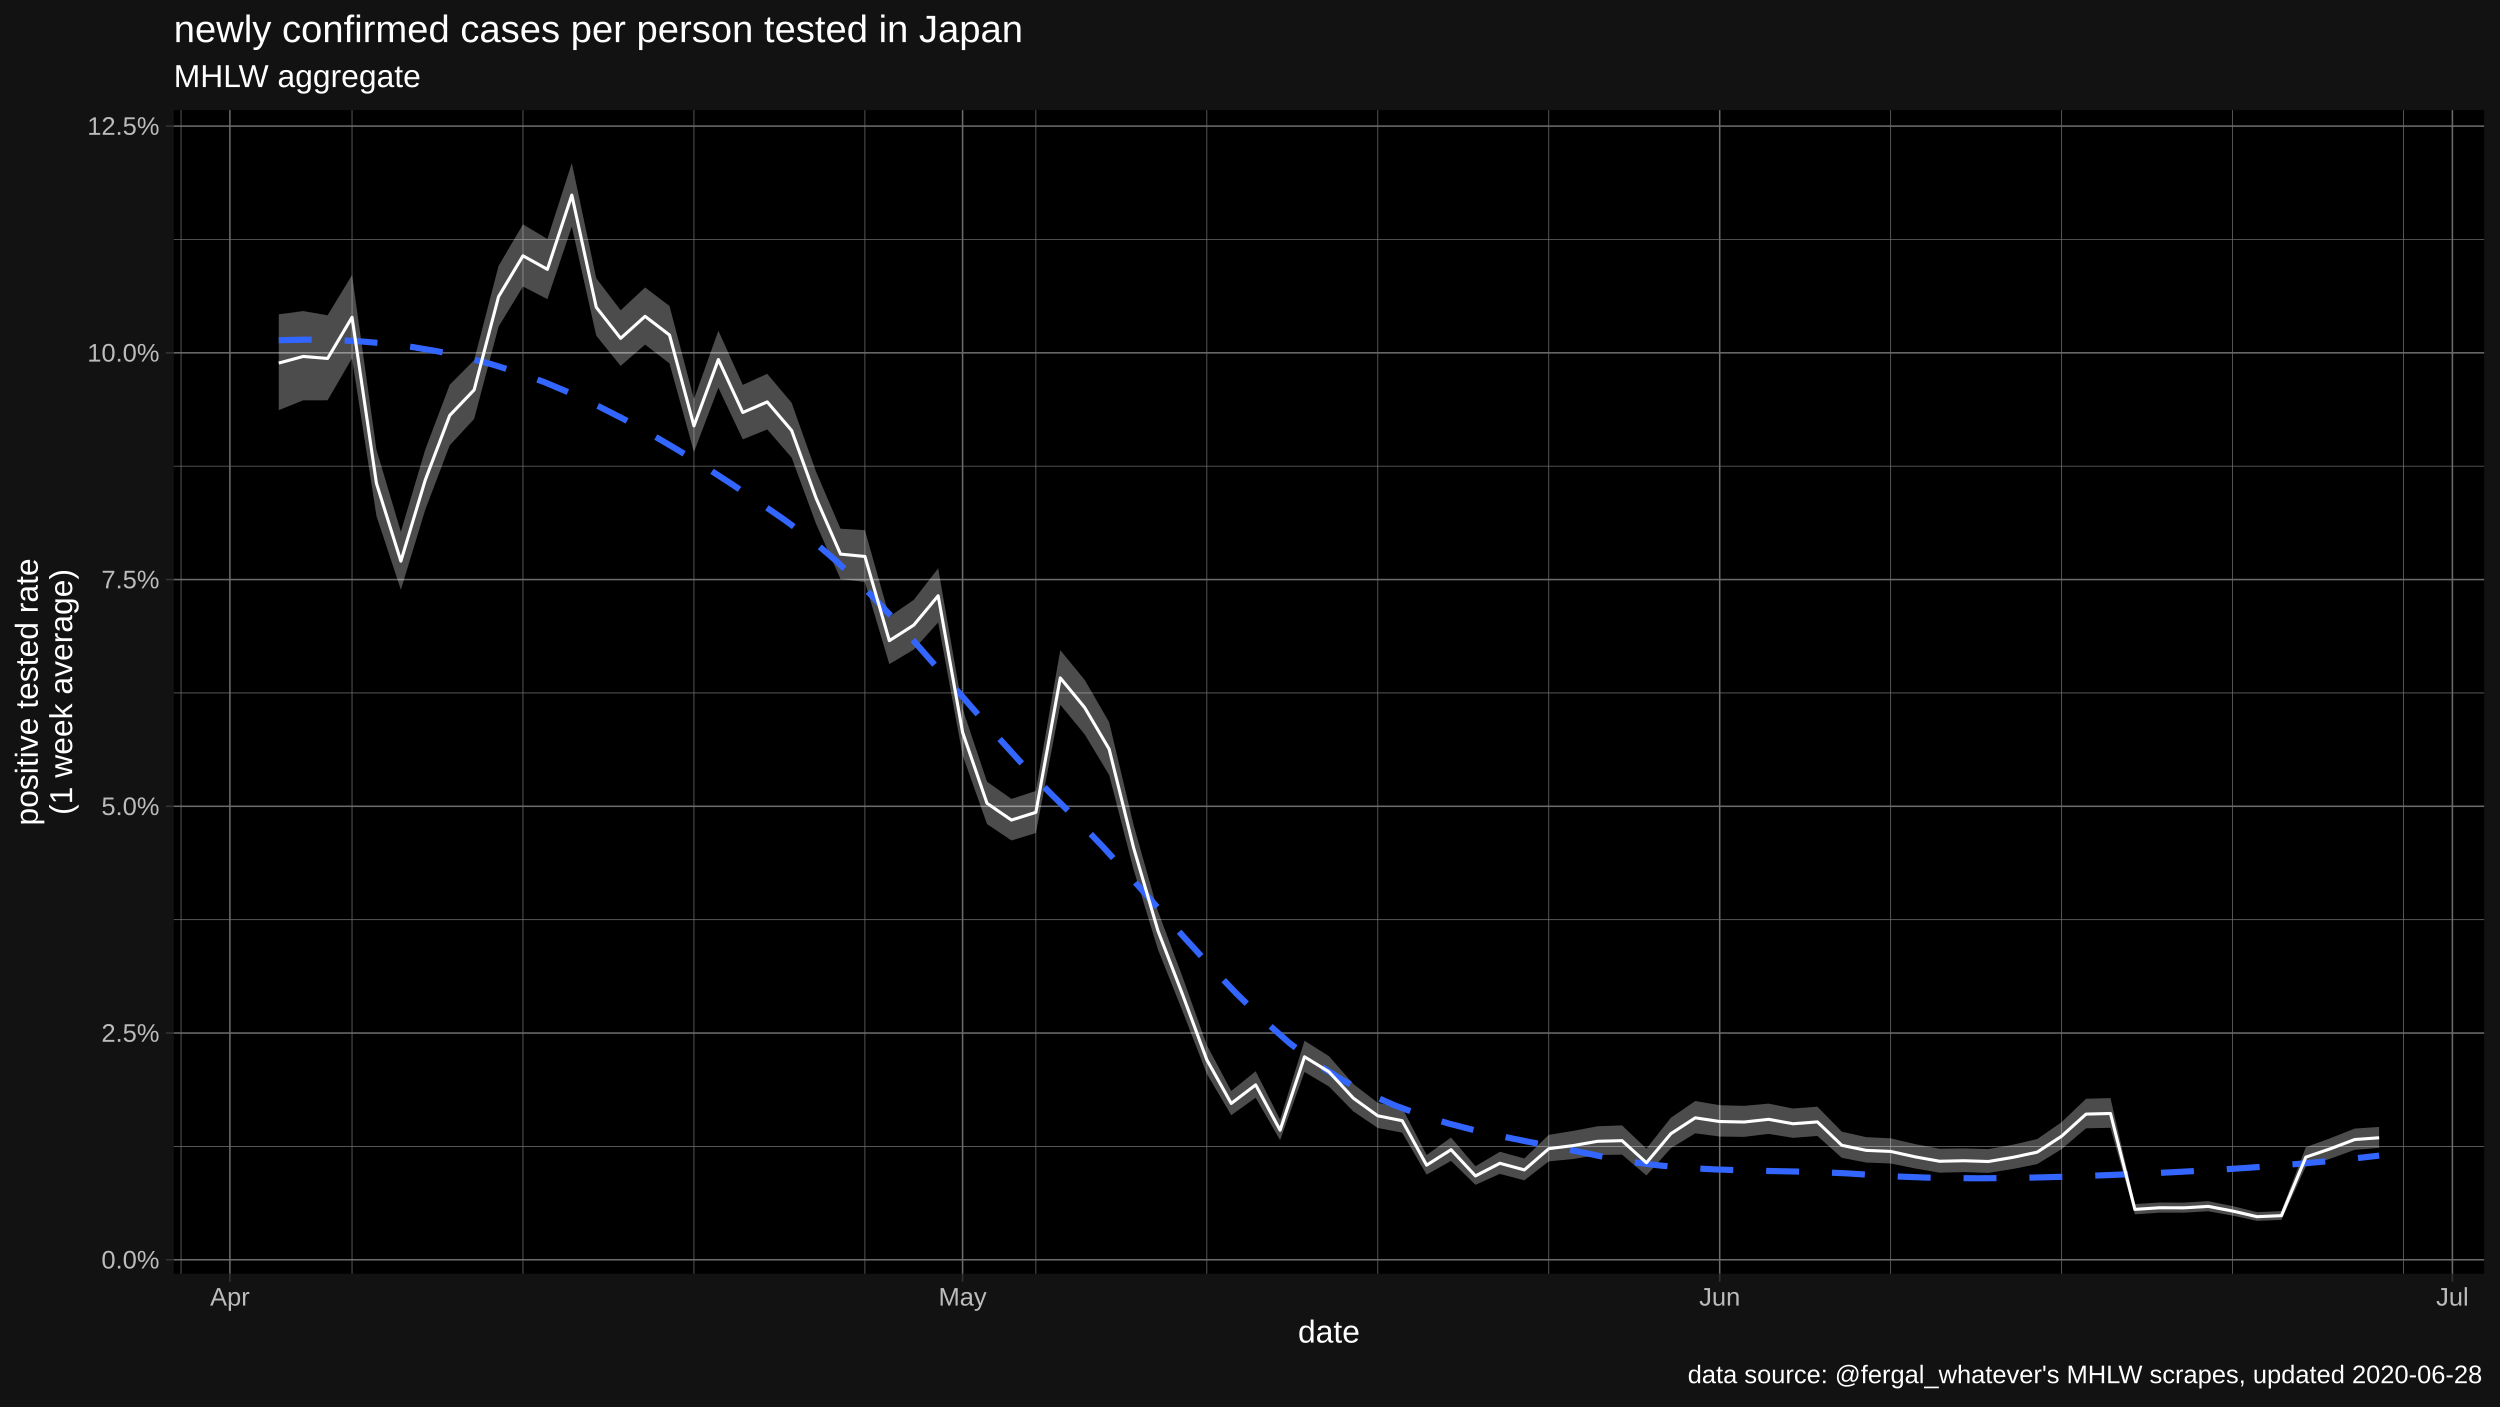
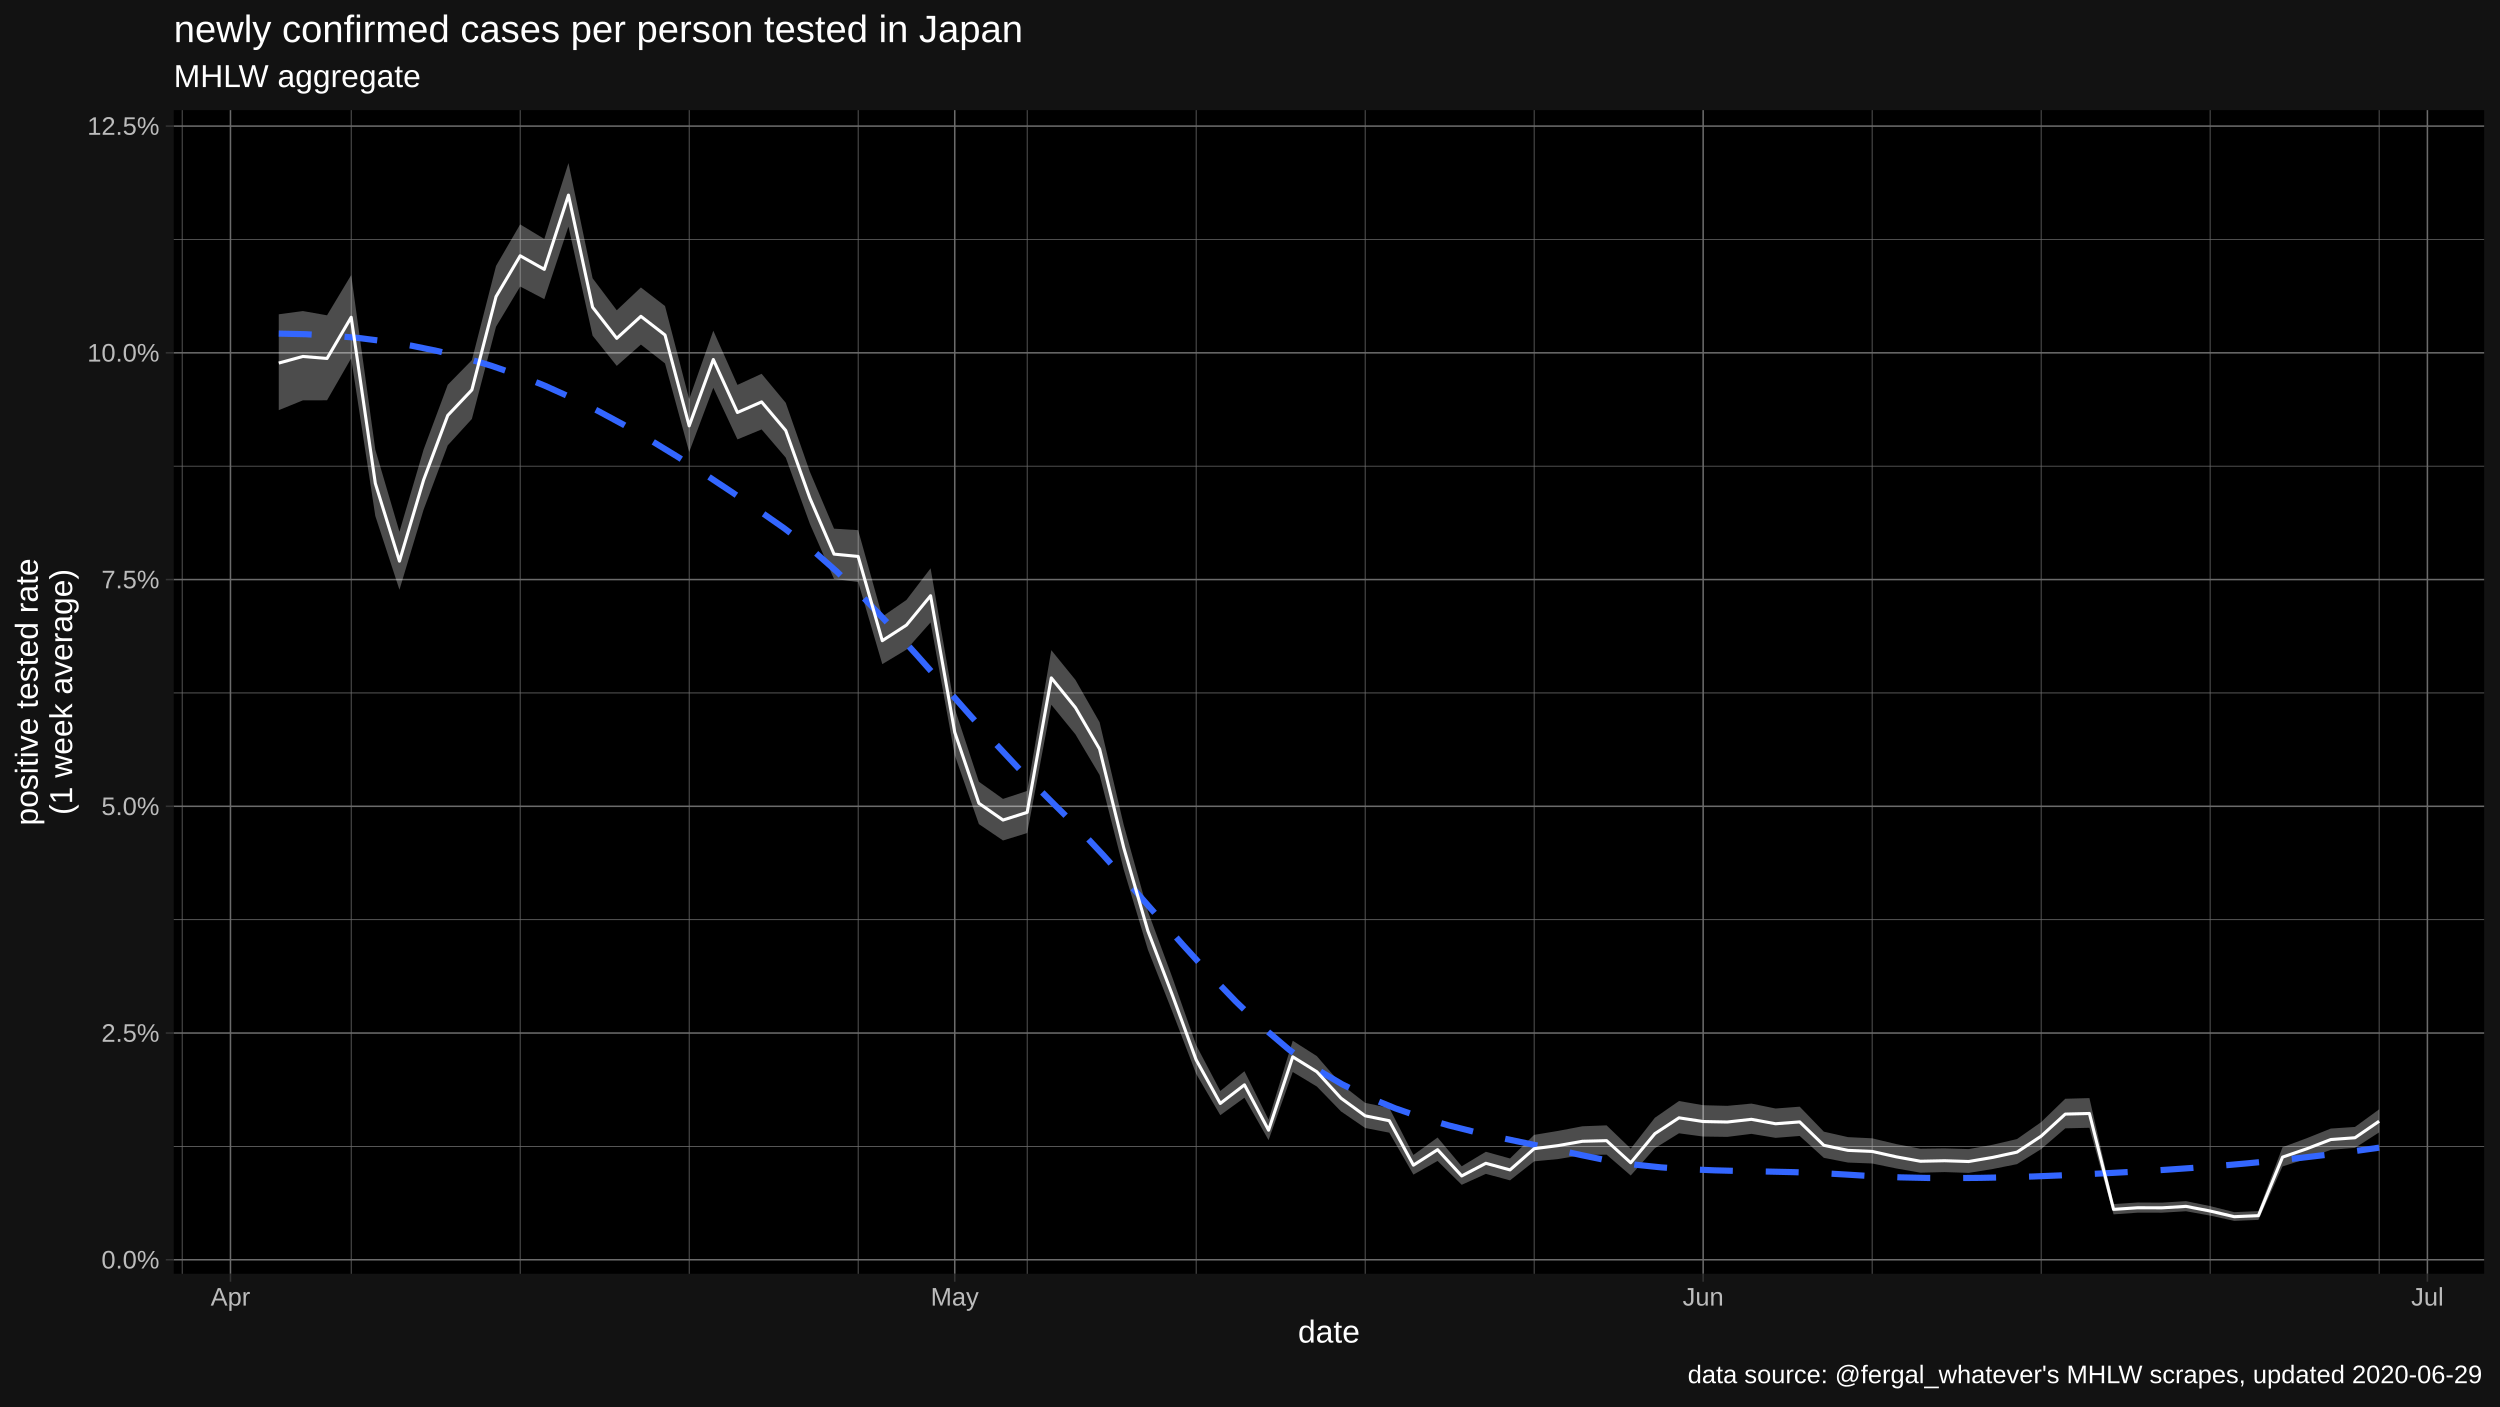
<svg xmlns="http://www.w3.org/2000/svg" viewBox="0 0 864.00 486.00">
  <defs>
    <style type="text/css">
    line, polyline, polygon, path, rect, circle {
      fill: none;
      stroke: #000000;
      stroke-linecap: round;
      stroke-linejoin: round;
      stroke-miterlimit: 10.00;
    }
  </style>
  </defs>
  <rect width="100%" height="100%" style="stroke: none; fill: #FFFFFF;" />
  <rect x="0.00" y="0.00" width="864.00" height="486.00" style="stroke-width: 1.07; stroke: #121212; fill: #121212;" />
  <defs>
    <clipPath id="cpNjAuMDR8ODU4LjUyfDQ0MC4yMnwzOC4wNw==">
      <rect x="60.04" y="38.07" width="798.48" height="402.15" />
    </clipPath>
  </defs>
  <rect x="60.04" y="38.07" width="798.48" height="402.15" style="stroke-width: 1.07; stroke: none; fill: #000000;" clip-path="url(#cpNjAuMDR8ODU4LjUyfDQ0MC4yMnwzOC4wNw==)" />
  <polyline points="60.04,396.19 858.52,396.19 " style="stroke-width: 0.27; stroke: #6B6B6B; stroke-linecap: butt;" clip-path="url(#cpNjAuMDR8ODU4LjUyfDQ0MC4yMnwzOC4wNw==)" />
  <polyline points="60.04,317.83 858.52,317.83 " style="stroke-width: 0.27; stroke: #6B6B6B; stroke-linecap: butt;" clip-path="url(#cpNjAuMDR8ODU4LjUyfDQ0MC4yMnwzOC4wNw==)" />
  <polyline points="60.04,239.47 858.52,239.47 " style="stroke-width: 0.27; stroke: #6B6B6B; stroke-linecap: butt;" clip-path="url(#cpNjAuMDR8ODU4LjUyfDQ0MC4yMnwzOC4wNw==)" />
  <polyline points="60.04,161.11 858.52,161.11 " style="stroke-width: 0.27; stroke: #6B6B6B; stroke-linecap: butt;" clip-path="url(#cpNjAuMDR8ODU4LjUyfDQ0MC4yMnwzOC4wNw==)" />
  <polyline points="60.04,82.75 858.52,82.75 " style="stroke-width: 0.27; stroke: #6B6B6B; stroke-linecap: butt;" clip-path="url(#cpNjAuMDR8ODU4LjUyfDQ0MC4yMnwzOC4wNw==)" />
-   <polyline points="62.57,440.22 62.57,38.07 " style="stroke-width: 0.27; stroke: #6B6B6B; stroke-linecap: butt;" clip-path="url(#cpNjAuMDR8ODU4LjUyfDQ0MC4yMnwzOC4wNw==)" />
-   <polyline points="121.66,440.22 121.66,38.07 " style="stroke-width: 0.27; stroke: #6B6B6B; stroke-linecap: butt;" clip-path="url(#cpNjAuMDR8ODU4LjUyfDQ0MC4yMnwzOC4wNw==)" />
-   <polyline points="180.74,440.22 180.74,38.07 " style="stroke-width: 0.27; stroke: #6B6B6B; stroke-linecap: butt;" clip-path="url(#cpNjAuMDR8ODU4LjUyfDQ0MC4yMnwzOC4wNw==)" />
-   <polyline points="239.83,440.22 239.83,38.07 " style="stroke-width: 0.27; stroke: #6B6B6B; stroke-linecap: butt;" clip-path="url(#cpNjAuMDR8ODU4LjUyfDQ0MC4yMnwzOC4wNw==)" />
-   <polyline points="298.91,440.22 298.91,38.07 " style="stroke-width: 0.27; stroke: #6B6B6B; stroke-linecap: butt;" clip-path="url(#cpNjAuMDR8ODU4LjUyfDQ0MC4yMnwzOC4wNw==)" />
-   <polyline points="357.99,440.22 357.99,38.07 " style="stroke-width: 0.27; stroke: #6B6B6B; stroke-linecap: butt;" clip-path="url(#cpNjAuMDR8ODU4LjUyfDQ0MC4yMnwzOC4wNw==)" />
-   <polyline points="417.08,440.22 417.08,38.07 " style="stroke-width: 0.27; stroke: #6B6B6B; stroke-linecap: butt;" clip-path="url(#cpNjAuMDR8ODU4LjUyfDQ0MC4yMnwzOC4wNw==)" />
-   <polyline points="476.16,440.22 476.16,38.07 " style="stroke-width: 0.27; stroke: #6B6B6B; stroke-linecap: butt;" clip-path="url(#cpNjAuMDR8ODU4LjUyfDQ0MC4yMnwzOC4wNw==)" />
-   <polyline points="535.25,440.22 535.25,38.07 " style="stroke-width: 0.27; stroke: #6B6B6B; stroke-linecap: butt;" clip-path="url(#cpNjAuMDR8ODU4LjUyfDQ0MC4yMnwzOC4wNw==)" />
-   <polyline points="653.41,440.22 653.41,38.07 " style="stroke-width: 0.27; stroke: #6B6B6B; stroke-linecap: butt;" clip-path="url(#cpNjAuMDR8ODU4LjUyfDQ0MC4yMnwzOC4wNw==)" />
-   <polyline points="712.50,440.22 712.50,38.07 " style="stroke-width: 0.27; stroke: #6B6B6B; stroke-linecap: butt;" clip-path="url(#cpNjAuMDR8ODU4LjUyfDQ0MC4yMnwzOC4wNw==)" />
-   <polyline points="771.58,440.22 771.58,38.07 " style="stroke-width: 0.27; stroke: #6B6B6B; stroke-linecap: butt;" clip-path="url(#cpNjAuMDR8ODU4LjUyfDQ0MC4yMnwzOC4wNw==)" />
-   <polyline points="830.67,440.22 830.67,38.07 " style="stroke-width: 0.27; stroke: #6B6B6B; stroke-linecap: butt;" clip-path="url(#cpNjAuMDR8ODU4LjUyfDQ0MC4yMnwzOC4wNw==)" />
+   <polyline points="62.96,440.22 62.96,38.07 " style="stroke-width: 0.27; stroke: #6B6B6B; stroke-linecap: butt;" clip-path="url(#cpNjAuMDR8ODU4LjUyfDQ0MC4yMnwzOC4wNw==)" />
+   <polyline points="121.37,440.22 121.37,38.07 " style="stroke-width: 0.27; stroke: #6B6B6B; stroke-linecap: butt;" clip-path="url(#cpNjAuMDR8ODU4LjUyfDQ0MC4yMnwzOC4wNw==)" />
+   <polyline points="179.77,440.22 179.77,38.07 " style="stroke-width: 0.27; stroke: #6B6B6B; stroke-linecap: butt;" clip-path="url(#cpNjAuMDR8ODU4LjUyfDQ0MC4yMnwzOC4wNw==)" />
+   <polyline points="238.18,440.22 238.18,38.07 " style="stroke-width: 0.27; stroke: #6B6B6B; stroke-linecap: butt;" clip-path="url(#cpNjAuMDR8ODU4LjUyfDQ0MC4yMnwzOC4wNw==)" />
+   <polyline points="296.58,440.22 296.58,38.07 " style="stroke-width: 0.27; stroke: #6B6B6B; stroke-linecap: butt;" clip-path="url(#cpNjAuMDR8ODU4LjUyfDQ0MC4yMnwzOC4wNw==)" />
+   <polyline points="354.99,440.22 354.99,38.07 " style="stroke-width: 0.27; stroke: #6B6B6B; stroke-linecap: butt;" clip-path="url(#cpNjAuMDR8ODU4LjUyfDQ0MC4yMnwzOC4wNw==)" />
+   <polyline points="413.39,440.22 413.39,38.07 " style="stroke-width: 0.27; stroke: #6B6B6B; stroke-linecap: butt;" clip-path="url(#cpNjAuMDR8ODU4LjUyfDQ0MC4yMnwzOC4wNw==)" />
+   <polyline points="471.80,440.22 471.80,38.07 " style="stroke-width: 0.27; stroke: #6B6B6B; stroke-linecap: butt;" clip-path="url(#cpNjAuMDR8ODU4LjUyfDQ0MC4yMnwzOC4wNw==)" />
+   <polyline points="530.20,440.22 530.20,38.07 " style="stroke-width: 0.27; stroke: #6B6B6B; stroke-linecap: butt;" clip-path="url(#cpNjAuMDR8ODU4LjUyfDQ0MC4yMnwzOC4wNw==)" />
+   <polyline points="647.01,440.22 647.01,38.07 " style="stroke-width: 0.27; stroke: #6B6B6B; stroke-linecap: butt;" clip-path="url(#cpNjAuMDR8ODU4LjUyfDQ0MC4yMnwzOC4wNw==)" />
+   <polyline points="705.42,440.22 705.42,38.07 " style="stroke-width: 0.27; stroke: #6B6B6B; stroke-linecap: butt;" clip-path="url(#cpNjAuMDR8ODU4LjUyfDQ0MC4yMnwzOC4wNw==)" />
+   <polyline points="763.82,440.22 763.82,38.07 " style="stroke-width: 0.27; stroke: #6B6B6B; stroke-linecap: butt;" clip-path="url(#cpNjAuMDR8ODU4LjUyfDQ0MC4yMnwzOC4wNw==)" />
+   <polyline points="822.23,440.22 822.23,38.07 " style="stroke-width: 0.27; stroke: #6B6B6B; stroke-linecap: butt;" clip-path="url(#cpNjAuMDR8ODU4LjUyfDQ0MC4yMnwzOC4wNw==)" />
  <polyline points="60.04,435.37 858.52,435.37 " style="stroke-width: 0.53; stroke: #6B6B6B; stroke-linecap: butt;" clip-path="url(#cpNjAuMDR8ODU4LjUyfDQ0MC4yMnwzOC4wNw==)" />
  <polyline points="60.04,357.01 858.52,357.01 " style="stroke-width: 0.53; stroke: #6B6B6B; stroke-linecap: butt;" clip-path="url(#cpNjAuMDR8ODU4LjUyfDQ0MC4yMnwzOC4wNw==)" />
  <polyline points="60.04,278.65 858.52,278.65 " style="stroke-width: 0.53; stroke: #6B6B6B; stroke-linecap: butt;" clip-path="url(#cpNjAuMDR8ODU4LjUyfDQ0MC4yMnwzOC4wNw==)" />
  <polyline points="60.04,200.29 858.52,200.29 " style="stroke-width: 0.53; stroke: #6B6B6B; stroke-linecap: butt;" clip-path="url(#cpNjAuMDR8ODU4LjUyfDQ0MC4yMnwzOC4wNw==)" />
  <polyline points="60.04,121.93 858.52,121.93 " style="stroke-width: 0.53; stroke: #6B6B6B; stroke-linecap: butt;" clip-path="url(#cpNjAuMDR8ODU4LjUyfDQ0MC4yMnwzOC4wNw==)" />
  <polyline points="60.04,43.57 858.52,43.57 " style="stroke-width: 0.53; stroke: #6B6B6B; stroke-linecap: butt;" clip-path="url(#cpNjAuMDR8ODU4LjUyfDQ0MC4yMnwzOC4wNw==)" />
-   <polyline points="79.45,440.22 79.45,38.07 " style="stroke-width: 0.53; stroke: #6B6B6B; stroke-linecap: butt;" clip-path="url(#cpNjAuMDR8ODU4LjUyfDQ0MC4yMnwzOC4wNw==)" />
-   <polyline points="332.67,440.22 332.67,38.07 " style="stroke-width: 0.53; stroke: #6B6B6B; stroke-linecap: butt;" clip-path="url(#cpNjAuMDR8ODU4LjUyfDQ0MC4yMnwzOC4wNw==)" />
-   <polyline points="594.33,440.22 594.33,38.07 " style="stroke-width: 0.53; stroke: #6B6B6B; stroke-linecap: butt;" clip-path="url(#cpNjAuMDR8ODU4LjUyfDQ0MC4yMnwzOC4wNw==)" />
-   <polyline points="847.55,440.22 847.55,38.07 " style="stroke-width: 0.53; stroke: #6B6B6B; stroke-linecap: butt;" clip-path="url(#cpNjAuMDR8ODU4LjUyfDQ0MC4yMnwzOC4wNw==)" />
-   <polygon points="96.34,108.62 104.78,107.50 113.22,108.97 121.66,95.06 130.10,155.43 138.54,183.76 146.98,155.34 155.42,132.97 163.86,124.47 172.30,91.90 180.74,77.55 189.18,82.59 197.62,56.35 206.06,96.16 214.50,107.23 222.94,99.35 231.38,105.76 239.83,137.94 248.27,114.28 256.71,133.02 265.15,129.18 273.59,139.20 282.03,163.04 290.47,182.71 298.91,183.23 307.35,213.10 315.79,207.33 324.23,196.41 332.67,244.94 341.11,270.16 349.55,276.10 357.99,273.35 366.43,224.70 374.87,234.97 383.32,249.60 391.76,285.08 400.20,314.93 408.64,337.50 417.08,361.19 425.52,377.05 433.96,370.21 442.40,386.94 450.84,359.68 459.28,365.00 467.72,374.65 476.16,381.14 484.60,382.91 493.04,399.15 501.48,393.13 509.92,403.06 518.36,398.05 526.81,400.37 535.25,392.21 543.69,390.83 552.13,389.24 560.57,388.92 569.01,396.97 577.45,386.30 585.89,380.51 594.33,381.96 602.77,382.18 611.21,381.40 619.65,383.10 628.09,382.47 636.53,391.10 644.97,392.99 653.41,393.40 661.85,395.40 670.30,397.00 678.74,396.88 687.18,397.13 695.62,395.61 704.06,393.66 712.50,387.81 720.94,379.73 729.38,379.50 737.82,416.12 746.26,415.58 754.70,415.63 763.14,415.11 771.58,416.83 780.02,418.92 788.46,418.56 796.90,396.46 805.34,393.37 813.79,390.03 822.23,389.47 822.23,396.71 813.79,397.37 805.34,400.45 796.90,403.12 788.46,421.59 780.02,421.94 771.58,420.11 763.14,418.61 754.70,419.11 746.26,419.10 737.82,419.68 729.38,389.76 720.94,389.95 712.50,397.13 704.06,402.33 695.62,404.00 687.18,405.35 678.74,405.07 670.30,405.28 661.85,403.82 653.41,402.10 644.97,401.78 636.53,400.15 628.09,392.59 619.65,393.24 611.21,391.86 602.77,392.91 594.33,392.79 585.89,391.67 577.45,396.83 569.01,406.25 560.57,399.04 552.13,399.18 543.69,400.56 535.25,401.36 526.81,407.93 518.36,405.69 509.92,409.47 501.48,401.22 493.04,405.95 484.60,391.45 476.16,389.83 467.72,384.11 459.28,375.51 450.84,370.48 442.40,394.03 433.96,379.37 425.52,385.41 417.08,371.12 408.64,349.37 400.20,328.19 391.76,300.53 383.32,267.85 374.87,253.80 366.43,243.56 357.99,287.90 349.55,290.47 341.11,284.81 332.67,260.98 324.23,215.11 315.79,224.50 307.35,229.52 298.91,201.16 290.47,200.08 282.03,181.05 273.59,158.15 265.15,148.41 256.71,151.86 248.27,134.01 239.83,156.22 231.38,125.60 222.94,119.09 214.50,126.45 206.06,116.01 197.62,78.30 189.18,103.39 180.74,99.02 172.30,112.91 163.86,144.79 155.42,153.92 146.98,176.13 138.54,203.82 130.10,178.33 121.66,123.82 113.22,138.34 104.78,138.36 96.34,141.75 " style="stroke-width: 1.07; stroke: none; fill: #FFFFFF; fill-opacity: 0.30;" clip-path="url(#cpNjAuMDR8ODU4LjUyfDQ0MC4yMnwzOC4wNw==)" />
-   <polyline points="96.34,117.59 105.52,117.38 114.71,117.48 123.90,117.92 133.09,118.72 142.28,119.89 151.47,121.46 160.65,123.45 169.84,125.87 179.03,128.75 188.22,132.11 197.41,135.97 206.60,140.27 215.79,144.97 224.97,150.05 234.16,155.45 243.35,161.14 252.54,167.08 261.73,173.21 270.92,179.52 280.11,186.24 289.29,194.12 298.48,202.97 307.67,212.58 316.86,222.73 326.05,233.21 335.24,243.78 344.42,254.24 353.61,264.37 362.80,273.94 371.99,283.03 381.18,292.67 390.37,302.76 399.56,313.07 408.74,323.39 417.93,333.50 427.12,343.18 436.31,352.21 445.50,360.36 454.69,367.42 463.87,373.23 473.06,378.07 482.25,382.11 491.44,385.48 500.63,388.29 509.82,390.67 519.01,392.72 528.19,394.59 537.38,396.38 546.57,398.21 555.76,400.15 564.95,401.72 574.14,402.85 583.33,403.63 592.51,404.14 601.70,404.46 610.89,404.68 620.08,404.87 629.27,405.12 638.46,405.52 647.64,406.11 656.83,406.64 666.02,406.98 675.21,407.17 684.40,407.21 693.59,407.14 702.78,406.97 711.96,406.72 721.15,406.40 730.34,406.04 739.53,405.65 748.72,405.23 757.91,404.75 767.10,404.23 776.28,403.63 785.47,402.97 794.66,402.21 803.85,401.37 813.04,400.43 822.23,399.38 " style="stroke-width: 2.13; stroke: #3366FF; stroke-dasharray: 11.38,11.38; stroke-linecap: butt;" clip-path="url(#cpNjAuMDR8ODU4LjUyfDQ0MC4yMnwzOC4wNw==)" />
-   <polyline points="96.34,125.48 104.78,123.19 113.22,123.88 121.66,109.65 130.10,167.05 138.54,193.93 146.98,165.87 155.42,143.57 163.86,134.75 172.30,102.51 180.74,88.40 189.18,93.09 197.62,67.43 206.06,106.19 214.50,116.93 222.94,109.32 231.38,115.78 239.83,147.18 248.27,124.25 256.71,142.55 265.15,138.90 273.59,148.78 282.03,172.15 290.47,191.50 298.91,192.31 307.35,221.42 315.79,216.03 324.23,205.89 332.67,253.08 341.11,277.61 349.55,283.41 357.99,280.75 366.43,234.28 374.87,244.55 383.32,258.89 391.76,292.95 400.20,321.70 408.64,343.58 417.08,366.28 425.52,381.35 433.96,374.92 442.40,390.59 450.84,365.23 459.28,370.41 467.72,379.53 476.16,385.63 484.60,387.32 493.04,402.68 501.48,397.33 509.92,406.40 518.36,402.03 526.81,404.32 535.25,396.99 543.69,395.91 552.13,394.43 560.57,394.21 569.01,401.85 577.45,391.80 585.89,386.32 594.33,387.60 602.77,387.77 611.21,386.84 619.65,388.37 628.09,387.73 636.53,395.82 644.97,397.57 653.41,397.93 661.85,399.80 670.30,401.33 678.74,401.15 687.18,401.42 695.62,399.99 704.06,398.18 712.50,392.66 720.94,385.03 729.38,384.82 737.82,417.96 746.26,417.40 754.70,417.43 763.14,416.92 771.58,418.53 780.02,420.49 788.46,420.13 796.90,399.90 805.34,397.03 813.79,393.82 822.23,393.21 " style="stroke-width: 1.07; stroke: #FFFFFF; stroke-linecap: butt;" clip-path="url(#cpNjAuMDR8ODU4LjUyfDQ0MC4yMnwzOC4wNw==)" />
+   <polyline points="79.65,440.22 79.65,38.07 " style="stroke-width: 0.53; stroke: #6B6B6B; stroke-linecap: butt;" clip-path="url(#cpNjAuMDR8ODU4LjUyfDQ0MC4yMnwzOC4wNw==)" />
+   <polyline points="329.96,440.22 329.96,38.07 " style="stroke-width: 0.53; stroke: #6B6B6B; stroke-linecap: butt;" clip-path="url(#cpNjAuMDR8ODU4LjUyfDQ0MC4yMnwzOC4wNw==)" />
+   <polyline points="588.61,440.22 588.61,38.07 " style="stroke-width: 0.53; stroke: #6B6B6B; stroke-linecap: butt;" clip-path="url(#cpNjAuMDR8ODU4LjUyfDQ0MC4yMnwzOC4wNw==)" />
+   <polyline points="838.91,440.22 838.91,38.07 " style="stroke-width: 0.53; stroke: #6B6B6B; stroke-linecap: butt;" clip-path="url(#cpNjAuMDR8ODU4LjUyfDQ0MC4yMnwzOC4wNw==)" />
+   <polygon points="96.34,108.62 104.68,107.50 113.02,108.97 121.37,95.06 129.71,155.43 138.05,183.76 146.40,155.34 154.74,132.97 163.08,124.47 171.43,91.90 179.77,77.55 188.11,82.59 196.46,56.35 204.80,96.16 213.15,107.23 221.49,99.35 229.83,105.76 238.18,137.94 246.52,114.28 254.86,133.02 263.21,129.18 271.55,139.20 279.89,163.04 288.24,182.71 296.58,183.23 304.92,213.10 313.27,207.33 321.61,196.41 329.96,244.94 338.30,270.16 346.64,276.10 354.99,273.35 363.33,224.70 371.67,234.97 380.02,249.60 388.36,285.08 396.70,314.93 405.05,337.50 413.39,361.19 421.73,377.05 430.08,370.21 438.42,386.94 446.77,359.68 455.11,365.00 463.45,374.65 471.80,381.14 480.14,382.91 488.48,399.15 496.83,393.13 505.17,403.06 513.51,398.05 521.86,400.37 530.20,392.21 538.54,390.83 546.89,389.24 555.23,388.92 563.58,396.97 571.92,386.30 580.26,380.51 588.61,381.96 596.95,382.18 605.29,381.40 613.64,383.10 621.98,382.47 630.32,391.10 638.67,392.99 647.01,393.40 655.35,395.40 663.70,397.00 672.04,396.88 680.39,397.13 688.73,395.61 697.07,393.66 705.42,387.81 713.76,379.73 722.10,379.50 730.45,416.12 738.79,415.58 747.13,415.63 755.48,415.11 763.82,416.83 772.16,418.92 780.51,418.56 788.85,396.46 797.20,393.37 805.54,390.03 813.88,389.47 822.23,383.39 822.23,391.35 813.88,396.71 805.54,397.37 797.20,400.45 788.85,403.12 780.51,421.59 772.16,421.94 763.82,420.11 755.48,418.61 747.13,419.11 738.79,419.10 730.45,419.68 722.10,389.76 713.76,389.95 705.42,397.13 697.07,402.33 688.73,404.00 680.39,405.35 672.04,405.07 663.70,405.28 655.35,403.82 647.01,402.10 638.67,401.78 630.32,400.15 621.98,392.59 613.64,393.24 605.29,391.86 596.95,392.91 588.61,392.79 580.26,391.67 571.92,396.83 563.58,406.25 555.23,399.04 546.89,399.18 538.54,400.56 530.20,401.36 521.86,407.93 513.51,405.69 505.17,409.47 496.83,401.22 488.48,405.95 480.14,391.45 471.80,389.83 463.45,384.11 455.11,375.51 446.77,370.48 438.42,394.03 430.08,379.37 421.73,385.41 413.39,371.12 405.05,349.37 396.70,328.19 388.36,300.53 380.02,267.85 371.67,253.80 363.33,243.56 354.99,287.90 346.64,290.47 338.30,284.81 329.96,260.98 321.61,215.11 313.27,224.50 304.92,229.52 296.58,201.16 288.24,200.08 279.89,181.05 271.55,158.15 263.21,148.41 254.86,151.86 246.52,134.01 238.18,156.22 229.83,125.60 221.49,119.09 213.15,126.45 204.80,116.01 196.46,78.30 188.11,103.39 179.77,99.02 171.43,112.91 163.08,144.79 154.74,153.92 146.40,176.13 138.05,203.82 129.71,178.33 121.37,123.82 113.02,138.34 104.68,138.36 96.34,141.75 " style="stroke-width: 1.07; stroke: none; fill: #FFFFFF; fill-opacity: 0.30;" clip-path="url(#cpNjAuMDR8ODU4LjUyfDQ0MC4yMnwzOC4wNw==)" />
+   <polyline points="96.34,115.30 105.52,115.50 114.71,115.99 123.90,116.81 133.09,117.96 142.28,119.48 151.47,121.38 160.65,123.68 169.84,126.42 179.03,129.61 188.22,133.27 197.41,137.41 206.60,141.98 215.79,146.94 224.97,152.24 234.16,157.85 243.35,163.72 252.54,169.81 261.73,176.08 270.92,182.50 280.11,189.51 289.29,197.61 298.48,206.61 307.67,216.27 316.86,226.40 326.05,236.77 335.24,247.18 344.42,257.40 353.61,267.23 362.80,276.45 371.99,285.60 381.18,295.42 390.37,305.66 399.56,316.09 408.74,326.48 417.93,336.57 427.12,346.14 436.31,354.96 445.50,362.77 454.69,369.35 463.87,374.74 473.06,379.27 482.25,383.06 491.44,386.24 500.63,388.93 509.82,391.24 519.01,393.31 528.19,395.24 537.38,397.17 546.57,399.22 555.76,401.11 564.95,402.49 574.14,403.45 583.33,404.08 592.51,404.47 601.70,404.71 610.89,404.89 620.08,405.10 629.27,405.42 638.46,405.95 647.64,406.52 656.83,406.90 666.02,407.10 675.21,407.15 684.40,407.07 693.59,406.88 702.78,406.59 711.96,406.22 721.15,405.80 730.34,405.34 739.53,404.83 748.72,404.26 757.91,403.62 767.10,402.90 776.28,402.09 785.47,401.20 794.66,400.21 803.85,399.13 813.04,397.93 822.23,396.63 " style="stroke-width: 2.13; stroke: #3366FF; stroke-dasharray: 11.38,11.38; stroke-linecap: butt;" clip-path="url(#cpNjAuMDR8ODU4LjUyfDQ0MC4yMnwzOC4wNw==)" />
+   <polyline points="96.34,125.48 104.68,123.19 113.02,123.88 121.37,109.65 129.71,167.05 138.05,193.93 146.40,165.87 154.74,143.57 163.08,134.75 171.43,102.51 179.77,88.40 188.11,93.09 196.46,67.43 204.80,106.19 213.15,116.93 221.49,109.32 229.83,115.78 238.18,147.18 246.52,124.25 254.86,142.55 263.21,138.90 271.55,148.78 279.89,172.15 288.24,191.50 296.58,192.31 304.92,221.42 313.27,216.03 321.61,205.89 329.96,253.08 338.30,277.61 346.64,283.41 354.99,280.75 363.33,234.28 371.67,244.55 380.02,258.89 388.36,292.95 396.70,321.70 405.05,343.58 413.39,366.28 421.73,381.35 430.08,374.92 438.42,390.59 446.77,365.23 455.11,370.41 463.45,379.53 471.80,385.63 480.14,387.32 488.48,402.68 496.83,397.33 505.17,406.40 513.51,402.03 521.86,404.32 530.20,396.99 538.54,395.91 546.89,394.43 555.23,394.21 563.58,401.85 571.92,391.80 580.26,386.32 588.61,387.60 596.95,387.77 605.29,386.84 613.64,388.37 621.98,387.73 630.32,395.82 638.67,397.57 647.01,397.93 655.35,399.80 663.70,401.33 672.04,401.15 680.39,401.42 688.73,399.99 697.07,398.18 705.42,392.66 713.76,385.03 722.10,384.82 730.45,417.96 738.79,417.40 747.13,417.43 755.48,416.92 763.82,418.53 772.16,420.49 780.51,420.13 788.85,399.90 797.20,397.03 805.54,393.82 813.88,393.21 822.23,387.49 " style="stroke-width: 1.07; stroke: #FFFFFF; stroke-linecap: butt;" clip-path="url(#cpNjAuMDR8ODU4LjUyfDQ0MC4yMnwzOC4wNw==)" />
  <defs>
    <clipPath id="cpMC4wMHw4NjQuMDB8NDg2LjAwfDAuMDA=">
      <rect x="0.00" y="0.00" width="864.00" height="486.00" />
    </clipPath>
  </defs>
  <g clip-path="url(#cpMC4wMHw4NjQuMDB8NDg2LjAwfDAuMDA=)">
    <text x="35.05" y="438.40" style="font-size: 8.80px; fill: #BCBCBC; font-family: Liberation Sans;" textLength="20.06px" lengthAdjust="spacingAndGlyphs">0.0%</text>
  </g>
  <g clip-path="url(#cpMC4wMHw4NjQuMDB8NDg2LjAwfDAuMDA=)">
    <text x="35.05" y="360.04" style="font-size: 8.80px; fill: #BCBCBC; font-family: Liberation Sans;" textLength="20.06px" lengthAdjust="spacingAndGlyphs">2.5%</text>
  </g>
  <g clip-path="url(#cpMC4wMHw4NjQuMDB8NDg2LjAwfDAuMDA=)">
    <text x="35.05" y="281.68" style="font-size: 8.80px; fill: #BCBCBC; font-family: Liberation Sans;" textLength="20.06px" lengthAdjust="spacingAndGlyphs">5.0%</text>
  </g>
  <g clip-path="url(#cpMC4wMHw4NjQuMDB8NDg2LjAwfDAuMDA=)">
    <text x="35.05" y="203.32" style="font-size: 8.80px; fill: #BCBCBC; font-family: Liberation Sans;" textLength="20.06px" lengthAdjust="spacingAndGlyphs">7.5%</text>
  </g>
  <g clip-path="url(#cpMC4wMHw4NjQuMDB8NDg2LjAwfDAuMDA=)">
    <text x="30.16" y="124.96" style="font-size: 8.80px; fill: #BCBCBC; font-family: Liberation Sans;" textLength="24.95px" lengthAdjust="spacingAndGlyphs">10.0%</text>
  </g>
  <g clip-path="url(#cpMC4wMHw4NjQuMDB8NDg2LjAwfDAuMDA=)">
    <text x="30.16" y="46.59" style="font-size: 8.80px; fill: #BCBCBC; font-family: Liberation Sans;" textLength="24.95px" lengthAdjust="spacingAndGlyphs">12.5%</text>
  </g>
  <polyline points="57.30,435.37 60.04,435.37 " style="stroke-width: 0.53; stroke: #333333; stroke-linecap: butt;" clip-path="url(#cpMC4wMHw4NjQuMDB8NDg2LjAwfDAuMDA=)" />
  <polyline points="57.30,357.01 60.04,357.01 " style="stroke-width: 0.53; stroke: #333333; stroke-linecap: butt;" clip-path="url(#cpMC4wMHw4NjQuMDB8NDg2LjAwfDAuMDA=)" />
  <polyline points="57.30,278.65 60.04,278.65 " style="stroke-width: 0.53; stroke: #333333; stroke-linecap: butt;" clip-path="url(#cpMC4wMHw4NjQuMDB8NDg2LjAwfDAuMDA=)" />
  <polyline points="57.30,200.29 60.04,200.29 " style="stroke-width: 0.53; stroke: #333333; stroke-linecap: butt;" clip-path="url(#cpMC4wMHw4NjQuMDB8NDg2LjAwfDAuMDA=)" />
  <polyline points="57.30,121.93 60.04,121.93 " style="stroke-width: 0.53; stroke: #333333; stroke-linecap: butt;" clip-path="url(#cpMC4wMHw4NjQuMDB8NDg2LjAwfDAuMDA=)" />
  <polyline points="57.30,43.57 60.04,43.57 " style="stroke-width: 0.53; stroke: #333333; stroke-linecap: butt;" clip-path="url(#cpMC4wMHw4NjQuMDB8NDg2LjAwfDAuMDA=)" />
-   <polyline points="79.45,442.96 79.45,440.22 " style="stroke-width: 0.53; stroke: #333333; stroke-linecap: butt;" clip-path="url(#cpMC4wMHw4NjQuMDB8NDg2LjAwfDAuMDA=)" />
-   <polyline points="332.67,442.96 332.67,440.22 " style="stroke-width: 0.53; stroke: #333333; stroke-linecap: butt;" clip-path="url(#cpMC4wMHw4NjQuMDB8NDg2LjAwfDAuMDA=)" />
-   <polyline points="594.33,442.96 594.33,440.22 " style="stroke-width: 0.53; stroke: #333333; stroke-linecap: butt;" clip-path="url(#cpMC4wMHw4NjQuMDB8NDg2LjAwfDAuMDA=)" />
-   <polyline points="847.55,442.96 847.55,440.22 " style="stroke-width: 0.53; stroke: #333333; stroke-linecap: butt;" clip-path="url(#cpMC4wMHw4NjQuMDB8NDg2LjAwfDAuMDA=)" />
+   <polyline points="79.65,442.96 79.65,440.22 " style="stroke-width: 0.53; stroke: #333333; stroke-linecap: butt;" clip-path="url(#cpMC4wMHw4NjQuMDB8NDg2LjAwfDAuMDA=)" />
+   <polyline points="329.96,442.96 329.96,440.22 " style="stroke-width: 0.53; stroke: #333333; stroke-linecap: butt;" clip-path="url(#cpMC4wMHw4NjQuMDB8NDg2LjAwfDAuMDA=)" />
+   <polyline points="588.61,442.96 588.61,440.22 " style="stroke-width: 0.53; stroke: #333333; stroke-linecap: butt;" clip-path="url(#cpMC4wMHw4NjQuMDB8NDg2LjAwfDAuMDA=)" />
+   <polyline points="838.91,442.96 838.91,440.22 " style="stroke-width: 0.53; stroke: #333333; stroke-linecap: butt;" clip-path="url(#cpMC4wMHw4NjQuMDB8NDg2LjAwfDAuMDA=)" />
  <g clip-path="url(#cpMC4wMHw4NjQuMDB8NDg2LjAwfDAuMDA=)">
-     <text x="72.61" y="451.21" style="font-size: 8.80px; fill: #BCBCBC; font-family: Liberation Sans;" textLength="13.69px" lengthAdjust="spacingAndGlyphs">Apr</text>
+     <text x="72.80" y="451.21" style="font-size: 8.80px; fill: #BCBCBC; font-family: Liberation Sans;" textLength="13.69px" lengthAdjust="spacingAndGlyphs">Apr</text>
  </g>
  <g clip-path="url(#cpMC4wMHw4NjQuMDB8NDg2LjAwfDAuMDA=)">
-     <text x="324.36" y="451.21" style="font-size: 8.80px; fill: #BCBCBC; font-family: Liberation Sans;" textLength="16.62px" lengthAdjust="spacingAndGlyphs">May</text>
+     <text x="321.64" y="451.21" style="font-size: 8.80px; fill: #BCBCBC; font-family: Liberation Sans;" textLength="16.62px" lengthAdjust="spacingAndGlyphs">May</text>
  </g>
  <g clip-path="url(#cpMC4wMHw4NjQuMDB8NDg2LjAwfDAuMDA=)">
-     <text x="587.24" y="451.21" style="font-size: 8.80px; fill: #BCBCBC; font-family: Liberation Sans;" textLength="14.19px" lengthAdjust="spacingAndGlyphs">Jun</text>
+     <text x="581.51" y="451.21" style="font-size: 8.80px; fill: #BCBCBC; font-family: Liberation Sans;" textLength="14.19px" lengthAdjust="spacingAndGlyphs">Jun</text>
  </g>
  <g clip-path="url(#cpMC4wMHw4NjQuMDB8NDg2LjAwfDAuMDA=)">
-     <text x="841.92" y="451.21" style="font-size: 8.80px; fill: #BCBCBC; font-family: Liberation Sans;" textLength="11.25px" lengthAdjust="spacingAndGlyphs">Jul</text>
+     <text x="833.29" y="451.21" style="font-size: 8.80px; fill: #BCBCBC; font-family: Liberation Sans;" textLength="11.25px" lengthAdjust="spacingAndGlyphs">Jul</text>
  </g>
  <g clip-path="url(#cpMC4wMHw4NjQuMDB8NDg2LjAwfDAuMDA=)">
    <text x="448.58" y="464.01" style="font-size: 11.00px; fill: #FFFFFF; font-family: Liberation Sans;" textLength="21.41px" lengthAdjust="spacingAndGlyphs">date</text>
  </g>
  <g clip-path="url(#cpMC4wMHw4NjQuMDB8NDg2LjAwfDAuMDA=)">
    <text transform="translate(13.05,285.31) rotate(-90)" style="font-size: 11.00px; fill: #FFFFFF; font-family: Liberation Sans;" textLength="92.33px" lengthAdjust="spacingAndGlyphs">positive tested rate</text>
  </g>
  <g clip-path="url(#cpMC4wMHw4NjQuMDB8NDg2LjAwfDAuMDA=)">
    <text transform="translate(24.93,281.64) rotate(-90)" style="font-size: 11.00px; fill: #FFFFFF; font-family: Liberation Sans;" textLength="84.99px" lengthAdjust="spacingAndGlyphs">(1 week average)</text>
  </g>
  <g clip-path="url(#cpMC4wMHw4NjQuMDB8NDg2LjAwfDAuMDA=)">
    <text x="60.04" y="30.10" style="font-size: 11.00px; fill: #FFFFFF; font-family: Liberation Sans;" textLength="86.21px" lengthAdjust="spacingAndGlyphs">MHLW aggregate</text>
  </g>
  <g clip-path="url(#cpMC4wMHw4NjQuMDB8NDg2LjAwfDAuMDA=)">
    <text x="60.04" y="14.56" style="font-size: 13.20px; fill: #FFFFFF; font-family: Liberation Sans;" textLength="293.49px" lengthAdjust="spacingAndGlyphs">newly confirmed cases per person tested in Japan</text>
  </g>
  <g clip-path="url(#cpMC4wMHw4NjQuMDB8NDg2LjAwfDAuMDA=)">
-     <text x="583.27" y="478.03" style="font-size: 8.80px; fill: #FFFFFF; font-family: Liberation Sans;" textLength="275.25px" lengthAdjust="spacingAndGlyphs">data source: @fergal_whatever's MHLW scrapes, updated 2020-06-28</text>
+     <text x="583.27" y="478.03" style="font-size: 8.80px; fill: #FFFFFF; font-family: Liberation Sans;" textLength="275.25px" lengthAdjust="spacingAndGlyphs">data source: @fergal_whatever's MHLW scrapes, updated 2020-06-29</text>
  </g>
</svg>
